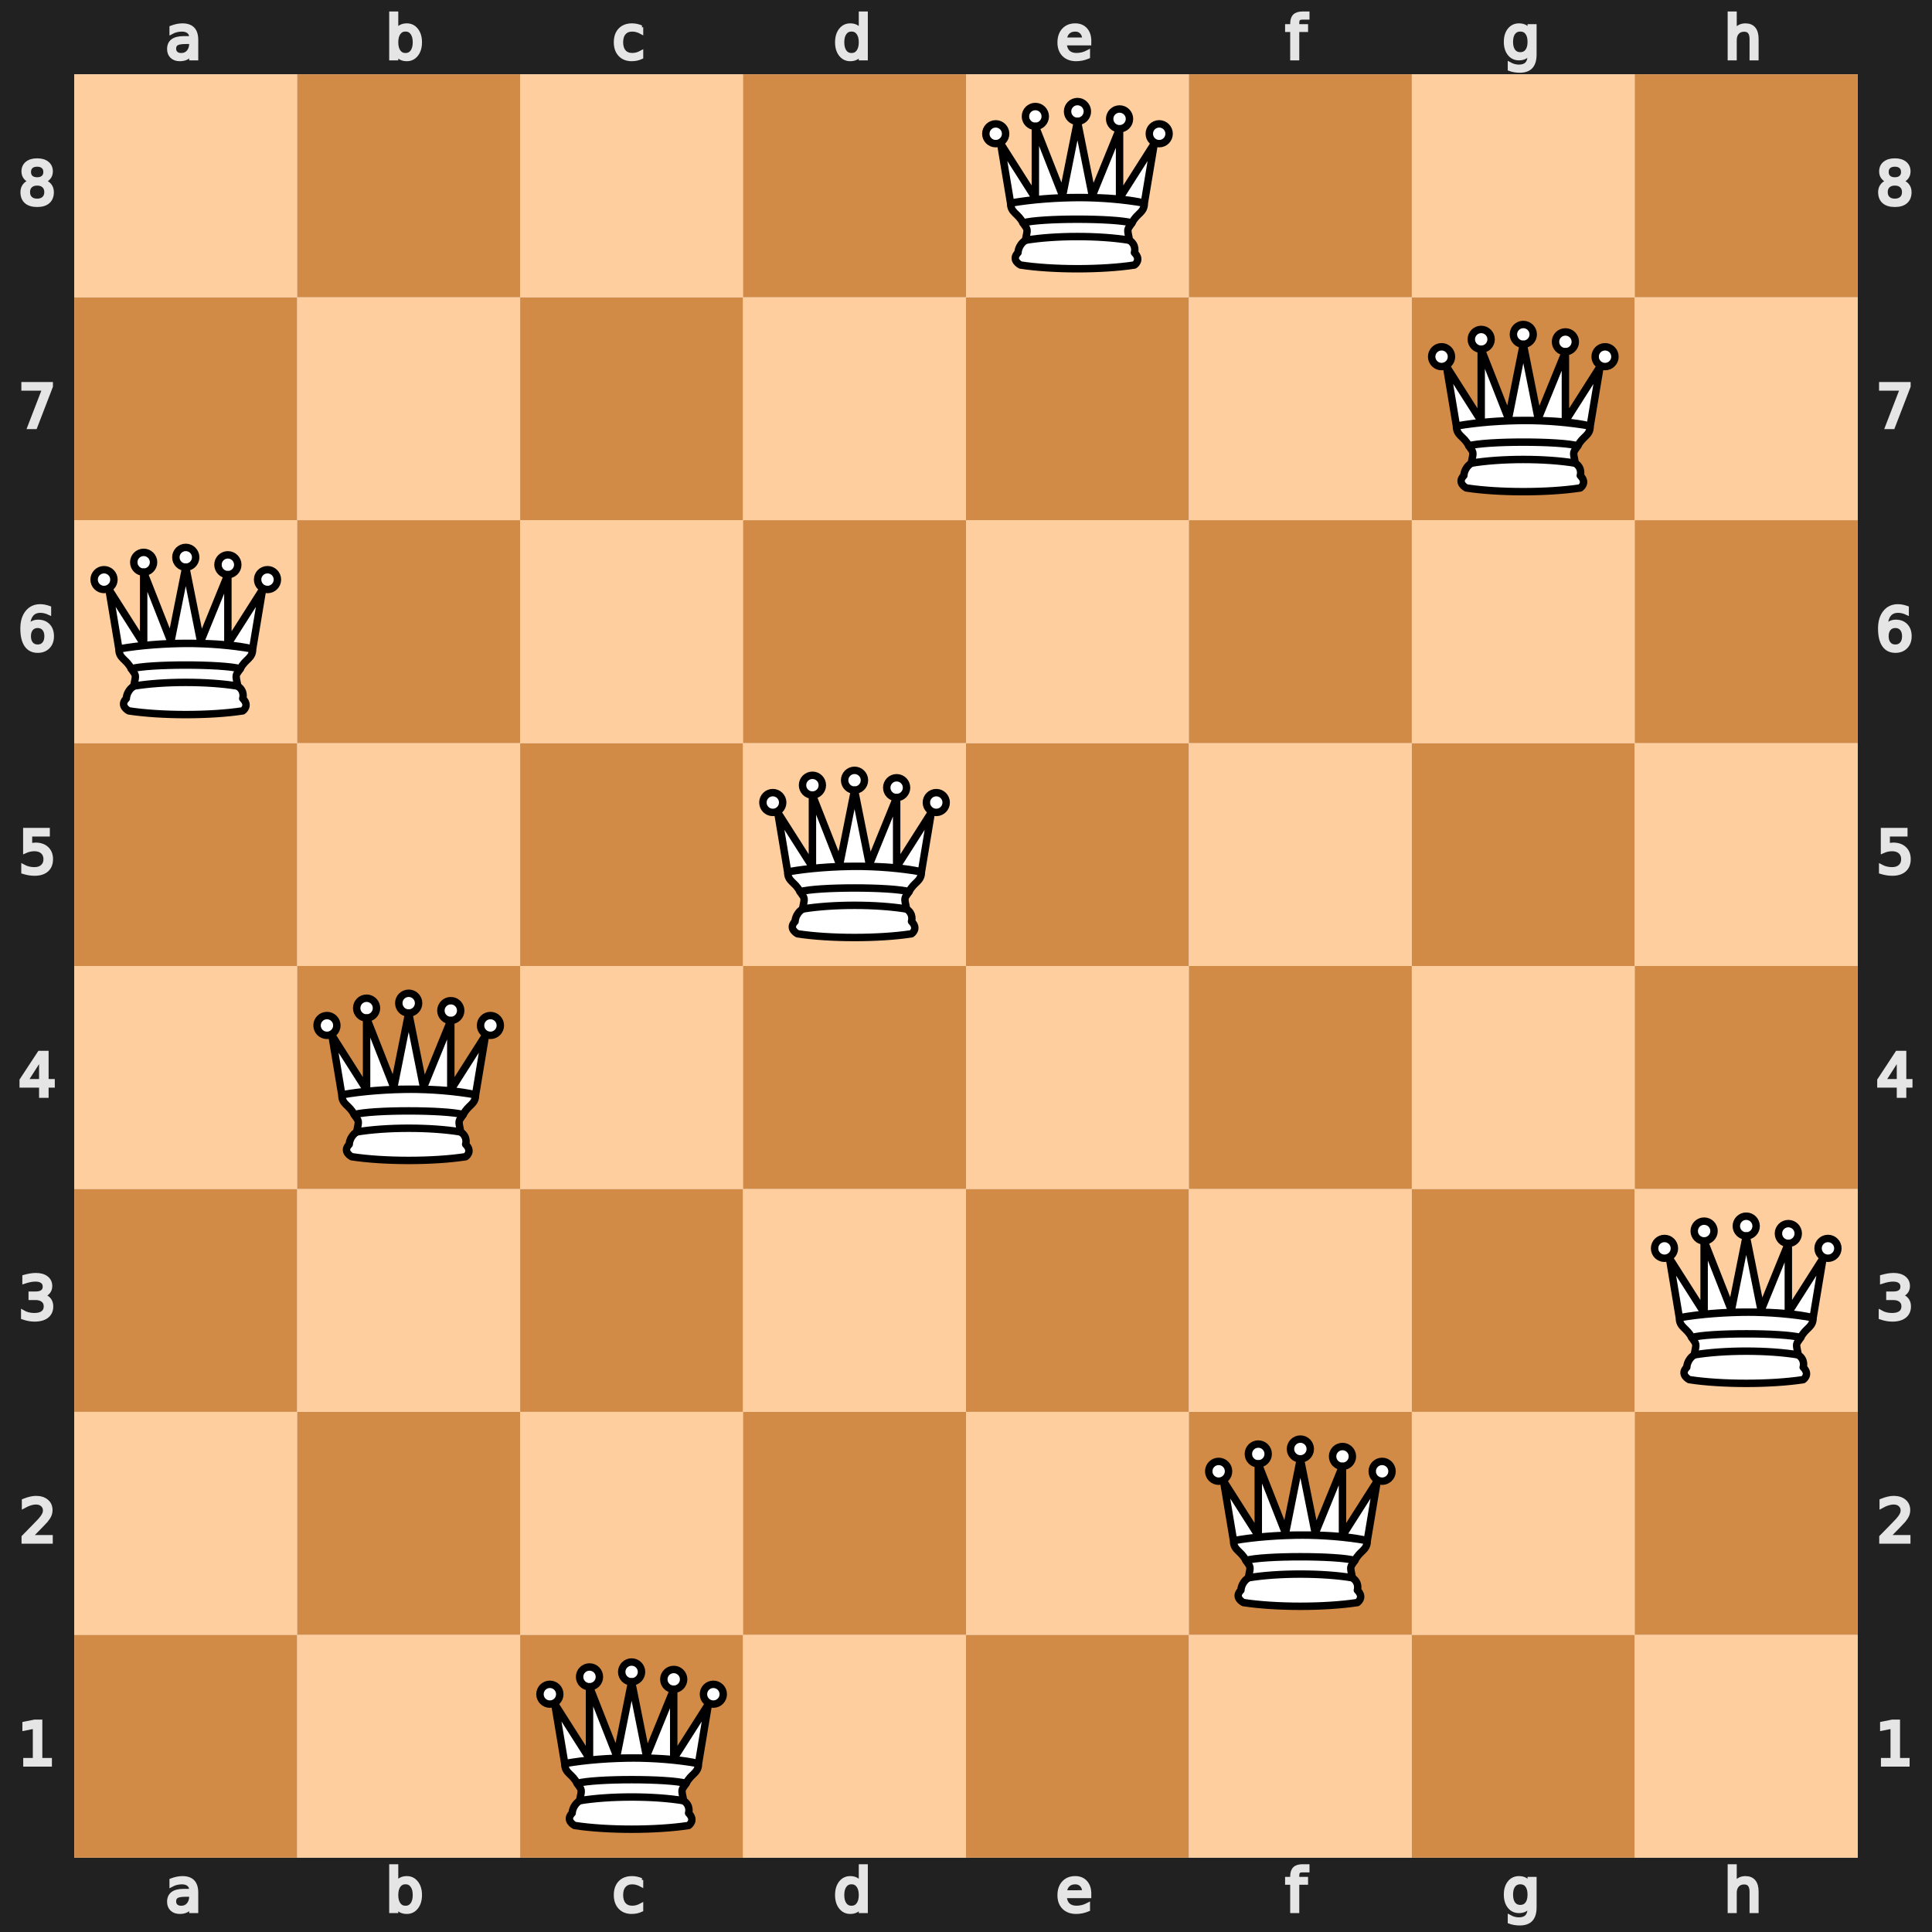
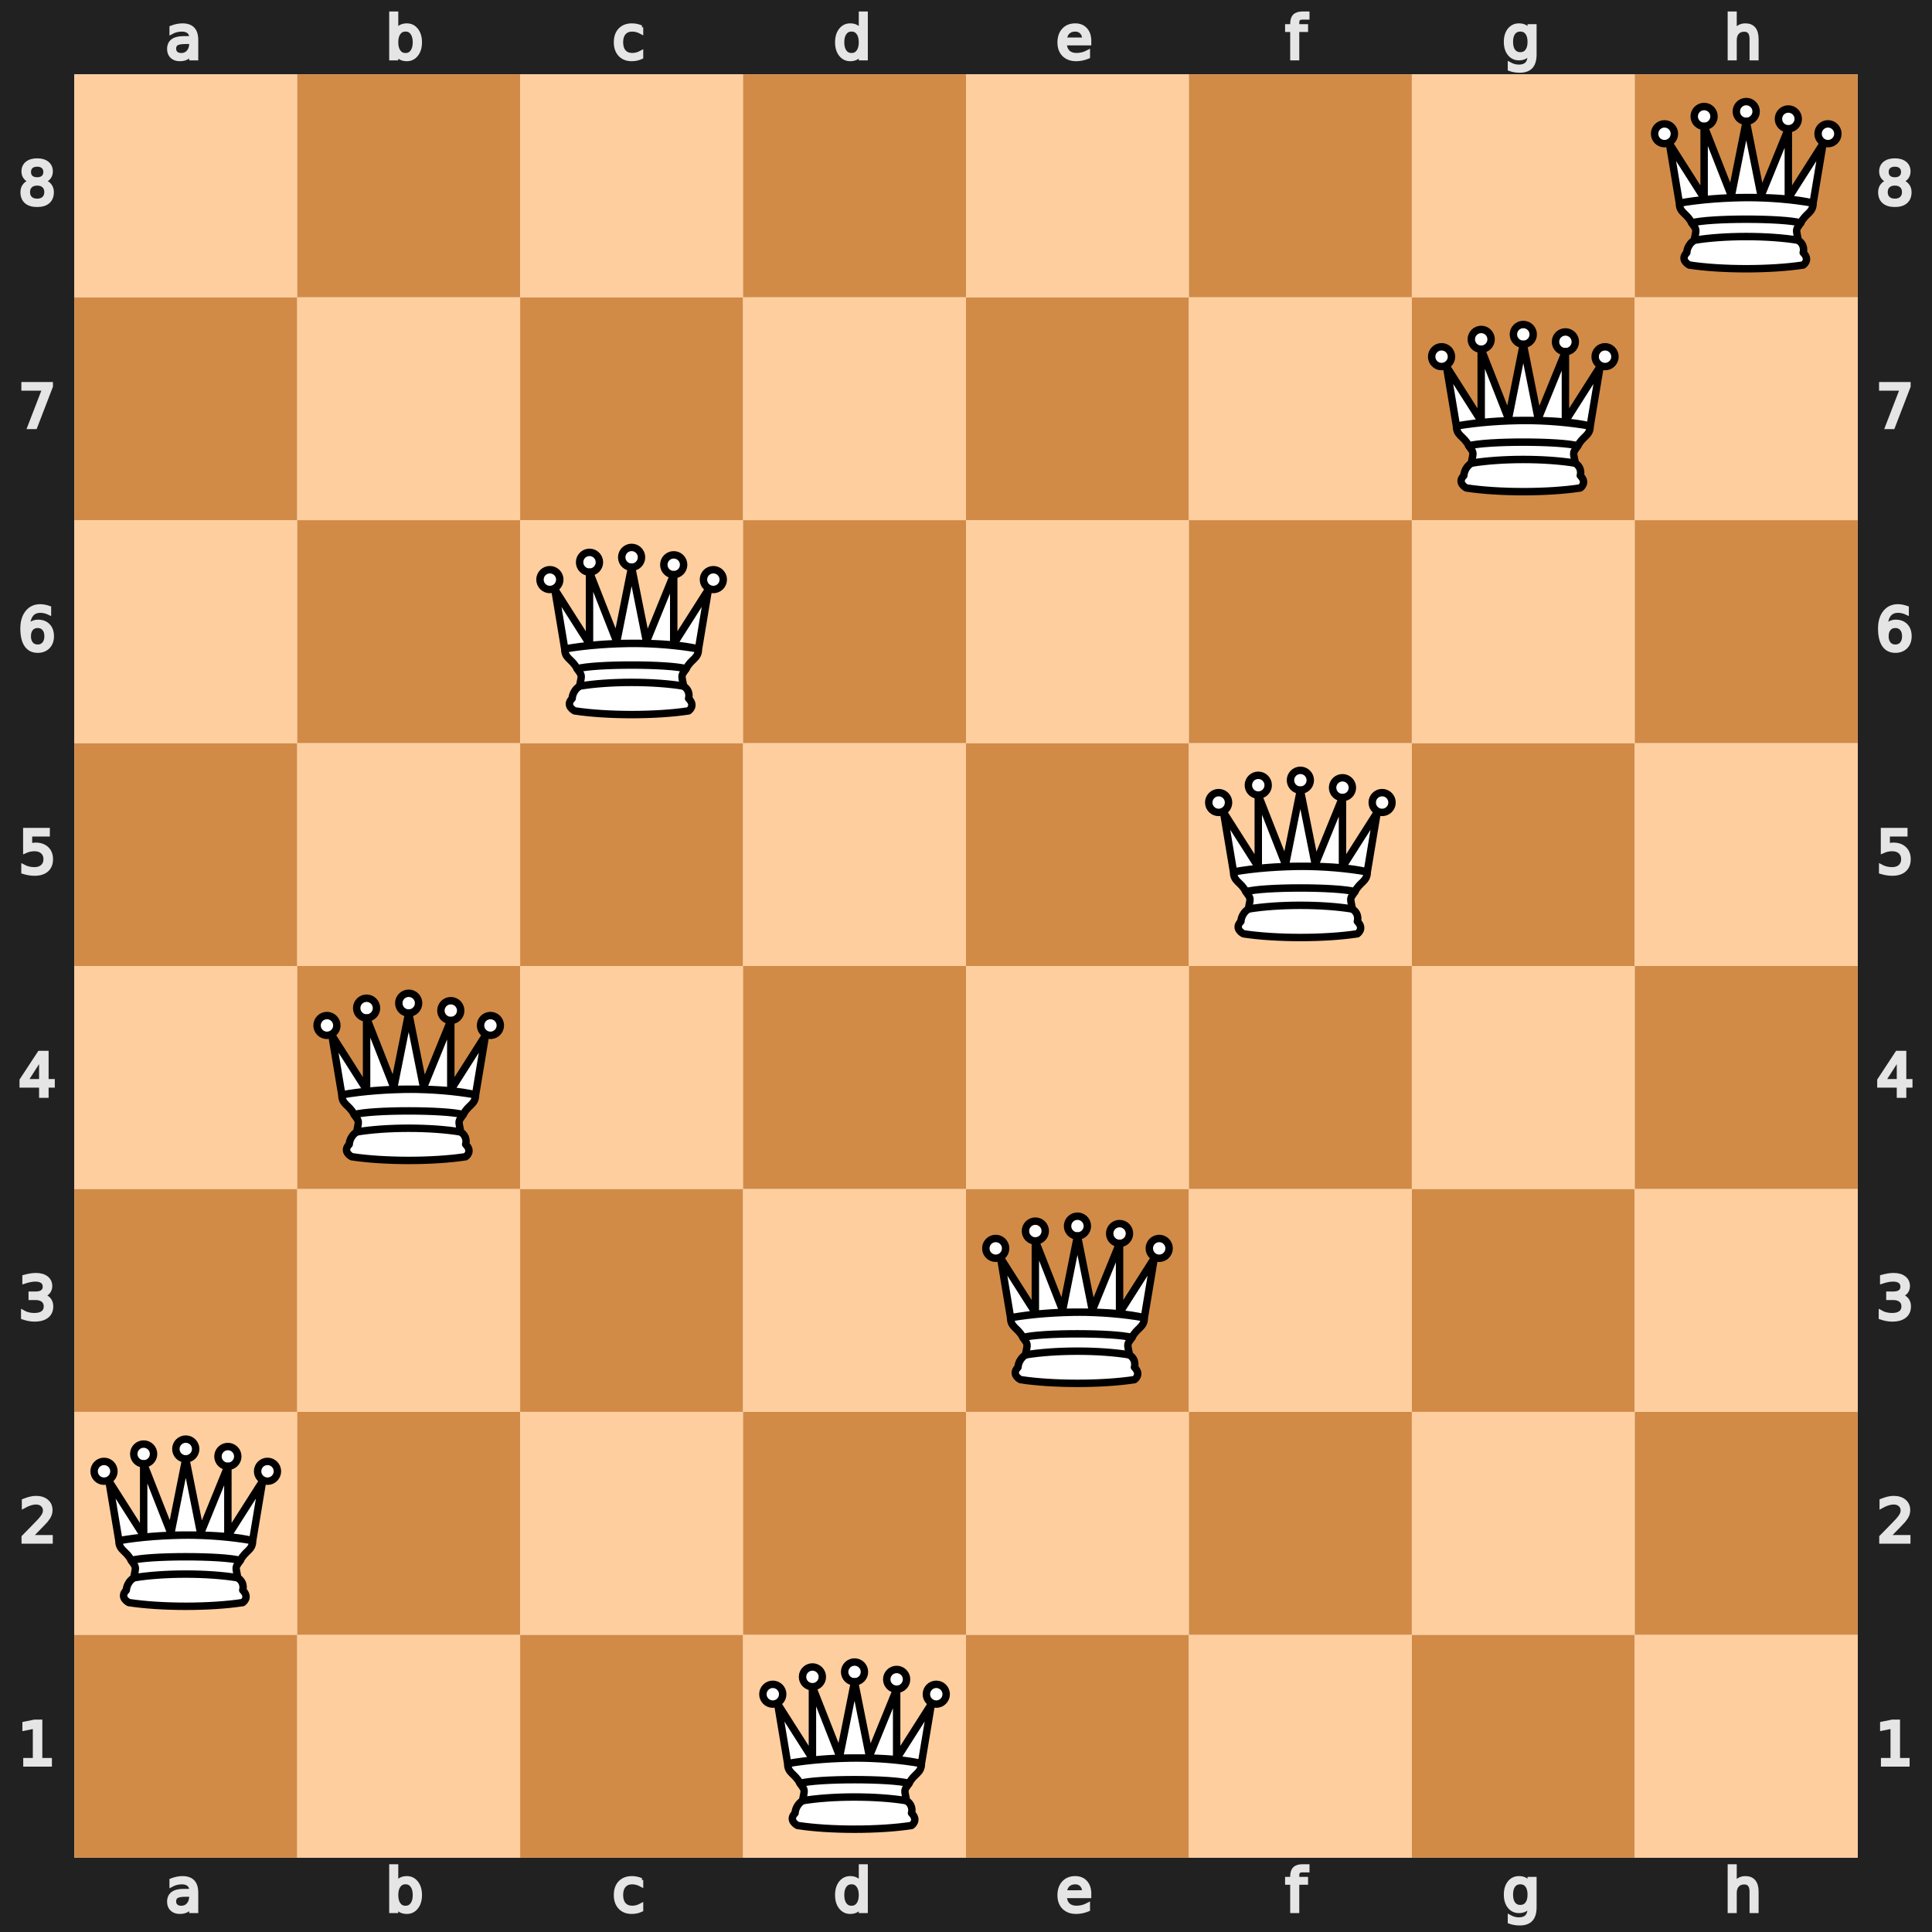
<svg xmlns="http://www.w3.org/2000/svg" xmlns:xlink="http://www.w3.org/1999/xlink" viewBox="0 0 390 390">
  <defs>
    <g id="white-queen" class="white queen" fill="#fff" fill-rule="evenodd" stroke="#000" stroke-width="1.5" stroke-linecap="round" stroke-linejoin="round">
      <path d="M8 12a2 2 0 1 1-4 0 2 2 0 1 1 4 0zM24.5 7.5a2 2 0 1 1-4 0 2 2 0 1 1 4 0zM41 12a2 2 0 1 1-4 0 2 2 0 1 1 4 0zM16 8.5a2 2 0 1 1-4 0 2 2 0 1 1 4 0zM33 9a2 2 0 1 1-4 0 2 2 0 1 1 4 0z" />
      <path d="M9 26c8.5-1.5 21-1.5 27 0l2-12-7 11V11l-5.5 13.5-3-15-3 15-5.5-14V25L7 14l2 12zM9 26c0 2 1.5 2 2.5 4 1 1.5 1 1 .5 3.5-1.5 1-1.5 2.5-1.5 2.5-1.5 1.5.5 2.5.5 2.5 6.5 1 16.5 1 23 0 0 0 1.5-1 0-2.5 0 0 .5-1.5-1-2.5-.5-2.5-.5-2 .5-3.5 1-2 2.5-2 2.5-4-8.5-1.5-18.5-1.5-27 0z" stroke-linecap="butt" />
      <path d="M11.5 30c3.5-1 18.5-1 22 0M12 33.5c6-1 15-1 21 0" fill="none" />
    </g>
  </defs>
  <rect x="7.5" y="7.5" width="375" height="375" fill="none" stroke="#212121" stroke-width="15" />
  <g transform="translate(20, 1) scale(0.75, 0.75)" fill="#e5e5e5" stroke="#e5e5e5">
    <path d="M23.328 10.016q-1.742 0-2.414.398-.672.398-.672 1.36 0 .765.5 1.218.508.445 1.375.445 1.196 0 1.914-.843.727-.852.727-2.258v-.32zm2.867-.594v4.992h-1.437v-1.328q-.492.797-1.227 1.18-.734.375-1.797.375-1.343 0-2.14-.75-.79-.758-.79-2.024 0-1.476.985-2.226.992-.75 2.953-.75h2.016V8.75q0-.992-.656-1.531-.649-.547-1.829-.547-.75 0-1.46.18-.711.18-1.368.539V6.062q.79-.304 1.532-.453.742-.156 1.445-.156 1.898 0 2.836.984.937.985.937 2.985z" />
  </g>
  <g transform="translate(20, 375) scale(0.75, 0.75)" fill="#e5e5e5" stroke="#e5e5e5">
    <path d="M23.328 10.016q-1.742 0-2.414.398-.672.398-.672 1.36 0 .765.5 1.218.508.445 1.375.445 1.196 0 1.914-.843.727-.852.727-2.258v-.32zm2.867-.594v4.992h-1.437v-1.328q-.492.797-1.227 1.18-.734.375-1.797.375-1.343 0-2.14-.75-.79-.758-.79-2.024 0-1.476.985-2.226.992-.75 2.953-.75h2.016V8.75q0-.992-.656-1.531-.649-.547-1.829-.547-.75 0-1.46.18-.711.18-1.368.539V6.062q.79-.304 1.532-.453.742-.156 1.445-.156 1.898 0 2.836.984.937.985.937 2.985z" />
  </g>
  <g transform="translate(65, 1) scale(0.75, 0.75)" fill="#e5e5e5" stroke="#e5e5e5">
    <path d="M24.922 10.047q0-1.586-.656-2.485-.649-.906-1.79-.906-1.14 0-1.796.906-.649.899-.649 2.485 0 1.586.649 2.492.656.898 1.797.898 1.14 0 1.789-.898.656-.906.656-2.492zm-4.89-3.055q.452-.781 1.14-1.156.695-.383 1.656-.383 1.594 0 2.586 1.266 1 1.265 1 3.328 0 2.062-1 3.328-.992 1.266-2.586 1.266-.96 0-1.656-.375-.688-.383-1.14-1.164v1.312h-1.446V2.258h1.445z" />
  </g>
  <g transform="translate(65, 375) scale(0.75, 0.75)" fill="#e5e5e5" stroke="#e5e5e5">
    <path d="M24.922 10.047q0-1.586-.656-2.485-.649-.906-1.79-.906-1.14 0-1.796.906-.649.899-.649 2.485 0 1.586.649 2.492.656.898 1.797.898 1.14 0 1.789-.898.656-.906.656-2.492zm-4.89-3.055q.452-.781 1.14-1.156.695-.383 1.656-.383 1.594 0 2.586 1.266 1 1.265 1 3.328 0 2.062-1 3.328-.992 1.266-2.586 1.266-.96 0-1.656-.375-.688-.383-1.14-1.164v1.312h-1.446V2.258h1.445z" />
  </g>
  <g transform="translate(110, 1) scale(0.75, 0.75)" fill="#e5e5e5" stroke="#e5e5e5">
    <path d="M25.96 6v1.344q-.608-.336-1.226-.5-.609-.172-1.234-.172-1.398 0-2.172.89-.773.883-.773 2.485 0 1.601.773 2.492.774.883 2.172.883.625 0 1.234-.164.618-.172 1.227-.508v1.328q-.602.281-1.25.422-.64.14-1.367.14-1.977 0-3.14-1.242-1.165-1.242-1.165-3.351 0-2.14 1.172-3.367 1.18-1.227 3.227-1.227.664 0 1.296.14.633.134 1.227.407z" />
  </g>
  <g transform="translate(110, 375) scale(0.75, 0.75)" fill="#e5e5e5" stroke="#e5e5e5">
    <path d="M25.96 6v1.344q-.608-.336-1.226-.5-.609-.172-1.234-.172-1.398 0-2.172.89-.773.883-.773 2.485 0 1.601.773 2.492.774.883 2.172.883.625 0 1.234-.164.618-.172 1.227-.508v1.328q-.602.281-1.25.422-.64.14-1.367.14-1.977 0-3.14-1.242-1.165-1.242-1.165-3.351 0-2.14 1.172-3.367 1.18-1.227 3.227-1.227.664 0 1.296.14.633.134 1.227.407z" />
  </g>
  <g transform="translate(155, 1) scale(0.75, 0.75)" fill="#e5e5e5" stroke="#e5e5e5">
    <path d="M24.973 6.992V2.258h1.437v12.156h-1.437v-1.312q-.453.78-1.149 1.164-.687.375-1.656.375-1.586 0-2.586-1.266-.992-1.266-.992-3.328 0-2.063.992-3.328 1-1.266 2.586-1.266.969 0 1.656.383.696.375 1.149 1.156zm-4.899 3.055q0 1.586.649 2.492.656.898 1.797.898 1.14 0 1.796-.898.657-.906.657-2.492 0-1.586-.657-2.485-.656-.906-1.796-.906-1.141 0-1.797.906-.649.899-.649 2.485z" />
  </g>
  <g transform="translate(155, 375) scale(0.75, 0.75)" fill="#e5e5e5" stroke="#e5e5e5">
    <path d="M24.973 6.992V2.258h1.437v12.156h-1.437v-1.312q-.453.78-1.149 1.164-.687.375-1.656.375-1.586 0-2.586-1.266-.992-1.266-.992-3.328 0-2.063.992-3.328 1-1.266 2.586-1.266.969 0 1.656.383.696.375 1.149 1.156zm-4.899 3.055q0 1.586.649 2.492.656.898 1.797.898 1.14 0 1.796-.898.657-.906.657-2.492 0-1.586-.657-2.485-.656-.906-1.796-.906-1.141 0-1.797.906-.649.899-.649 2.485z" />
  </g>
  <g transform="translate(200, 1) scale(0.75, 0.75)" fill="#e5e5e5" stroke="#e5e5e5">
    <path d="M26.555 9.68v.703h-6.61q.094 1.484.89 2.265.806.774 2.235.774.828 0 1.602-.203.781-.203 1.547-.61v1.36q-.774.328-1.586.5-.813.172-1.649.172-2.093 0-3.32-1.22-1.219-1.218-1.219-3.296 0-2.148 1.157-3.406 1.164-1.266 3.132-1.266 1.766 0 2.79 1.14 1.03 1.134 1.03 3.087zm-1.438-.422q-.015-1.18-.664-1.883-.64-.703-1.703-.703-1.203 0-1.93.68-.718.68-.828 1.914z" />
  </g>
  <g transform="translate(200, 375) scale(0.75, 0.75)" fill="#e5e5e5" stroke="#e5e5e5">
    <path d="M26.555 9.68v.703h-6.61q.094 1.484.89 2.265.806.774 2.235.774.828 0 1.602-.203.781-.203 1.547-.61v1.36q-.774.328-1.586.5-.813.172-1.649.172-2.093 0-3.32-1.22-1.219-1.218-1.219-3.296 0-2.148 1.157-3.406 1.164-1.266 3.132-1.266 1.766 0 2.79 1.14 1.03 1.134 1.03 3.087zm-1.438-.422q-.015-1.18-.664-1.883-.64-.703-1.703-.703-1.203 0-1.93.68-.718.68-.828 1.914z" />
  </g>
  <g transform="translate(245, 1) scale(0.75, 0.75)" fill="#e5e5e5" stroke="#e5e5e5">
    <path d="M25.285 2.258v1.195H23.91q-.773 0-1.078.313-.297.312-.297 1.125v.773h2.367v1.117h-2.367v7.633H21.09V6.781h-1.375V5.664h1.375v-.61q0-1.46.68-2.124.68-.672 2.156-.672z" />
  </g>
  <g transform="translate(245, 375) scale(0.75, 0.75)" fill="#e5e5e5" stroke="#e5e5e5">
    <path d="M25.285 2.258v1.195H23.91q-.773 0-1.078.313-.297.312-.297 1.125v.773h2.367v1.117h-2.367v7.633H21.09V6.781h-1.375V5.664h1.375v-.61q0-1.46.68-2.124.68-.672 2.156-.672z" />
  </g>
  <g transform="translate(290, 1) scale(0.75, 0.75)" fill="#e5e5e5" stroke="#e5e5e5">
    <path d="M24.973 9.937q0-1.562-.649-2.421-.64-.86-1.804-.86-1.157 0-1.805.86-.64.859-.64 2.421 0 1.555.64 2.415.648.859 1.805.859 1.164 0 1.804-.86.649-.859.649-2.414zm1.437 3.391q0 2.234-.992 3.32-.992 1.094-3.04 1.094-.757 0-1.429-.117-.672-.11-1.304-.344v-1.398q.632.344 1.25.508.617.164 1.257.164 1.414 0 2.118-.743.703-.734.703-2.226v-.711q-.446.773-1.141 1.156-.695.383-1.664.383-1.61 0-2.594-1.227-.984-1.226-.984-3.25 0-2.03.984-3.257.985-1.227 2.594-1.227.969 0 1.664.383t1.14 1.156V5.664h1.438z" />
  </g>
  <g transform="translate(290, 375) scale(0.75, 0.75)" fill="#e5e5e5" stroke="#e5e5e5">
    <path d="M24.973 9.937q0-1.562-.649-2.421-.64-.86-1.804-.86-1.157 0-1.805.86-.64.859-.64 2.421 0 1.555.64 2.415.648.859 1.805.859 1.164 0 1.804-.86.649-.859.649-2.414zm1.437 3.391q0 2.234-.992 3.32-.992 1.094-3.04 1.094-.757 0-1.429-.117-.672-.11-1.304-.344v-1.398q.632.344 1.25.508.617.164 1.257.164 1.414 0 2.118-.743.703-.734.703-2.226v-.711q-.446.773-1.141 1.156-.695.383-1.664.383-1.61 0-2.594-1.227-.984-1.226-.984-3.25 0-2.03.984-3.257.985-1.227 2.594-1.227.969 0 1.664.383t1.14 1.156V5.664h1.438z" />
  </g>
  <g transform="translate(335, 1) scale(0.75, 0.75)" fill="#e5e5e5" stroke="#e5e5e5">
    <path d="M26.164 9.133v5.281h-1.437V9.18q0-1.243-.485-1.86-.484-.617-1.453-.617-1.164 0-1.836.742-.672.742-.672 2.024v4.945h-1.445V2.258h1.445v4.765q.516-.789 1.211-1.18.703-.39 1.617-.39 1.508 0 2.282.938.773.93.773 2.742z" />
  </g>
  <g transform="translate(335, 375) scale(0.75, 0.75)" fill="#e5e5e5" stroke="#e5e5e5">
    <path d="M26.164 9.133v5.281h-1.437V9.18q0-1.243-.485-1.86-.484-.617-1.453-.617-1.164 0-1.836.742-.672.742-.672 2.024v4.945h-1.445V2.258h1.445v4.765q.516-.789 1.211-1.18.703-.39 1.617-.39 1.508 0 2.282.938.773.93.773 2.742z" />
  </g>
  <g transform="translate(0, 335) scale(0.75, 0.75)" fill="#e5e5e5" stroke="#e5e5e5">
    <path d="M6.754 26.996h2.578v-8.898l-2.805.562v-1.437l2.79-.563h1.578v10.336h2.578v1.328h-6.72z" />
  </g>
  <g transform="translate(375, 335) scale(0.75, 0.75)" fill="#e5e5e5" stroke="#e5e5e5">
    <path d="M6.754 26.996h2.578v-8.898l-2.805.562v-1.437l2.79-.563h1.578v10.336h2.578v1.328h-6.72z" />
  </g>
  <g transform="translate(0, 290) scale(0.75, 0.75)" fill="#e5e5e5" stroke="#e5e5e5">
    <path d="M8.195 26.996h5.508v1.328H6.297v-1.328q.898-.93 2.445-2.492 1.555-1.57 1.953-2.024.758-.851 1.055-1.437.305-.594.305-1.164 0-.93-.657-1.516-.648-.586-1.695-.586-.742 0-1.57.258-.82.258-1.758.781v-1.593q.953-.383 1.781-.578.828-.196 1.516-.196 1.812 0 2.89.906 1.079.907 1.079 2.422 0 .72-.274 1.368-.265.64-.976 1.515-.196.227-1.243 1.313-1.046 1.078-2.953 3.023z" />
  </g>
  <g transform="translate(375, 290) scale(0.75, 0.75)" fill="#e5e5e5" stroke="#e5e5e5">
    <path d="M8.195 26.996h5.508v1.328H6.297v-1.328q.898-.93 2.445-2.492 1.555-1.57 1.953-2.024.758-.851 1.055-1.437.305-.594.305-1.164 0-.93-.657-1.516-.648-.586-1.695-.586-.742 0-1.57.258-.82.258-1.758.781v-1.593q.953-.383 1.781-.578.828-.196 1.516-.196 1.812 0 2.89.906 1.079.907 1.079 2.422 0 .72-.274 1.368-.265.64-.976 1.515-.196.227-1.243 1.313-1.046 1.078-2.953 3.023z" />
  </g>
  <g transform="translate(0, 245) scale(0.75, 0.75)" fill="#e5e5e5" stroke="#e5e5e5">
    <path d="M11.434 22.035q1.132.242 1.765 1.008.64.766.64 1.89 0 1.727-1.187 2.672-1.187.946-3.375.946-.734 0-1.515-.149-.774-.14-1.602-.43V26.45q.656.383 1.438.578.78.196 1.632.196 1.485 0 2.258-.586.782-.586.782-1.703 0-1.032-.727-1.61-.719-.586-2.008-.586h-1.36v-1.297h1.423q1.164 0 1.78-.46.618-.47.618-1.344 0-.899-.64-1.375-.633-.485-1.82-.485-.65 0-1.391.141-.743.14-1.633.437V16.95q.898-.25 1.68-.375.788-.125 1.484-.125 1.797 0 2.844.82 1.046.813 1.046 2.204 0 .968-.554 1.64-.555.664-1.578.922z" />
  </g>
  <g transform="translate(375, 245) scale(0.75, 0.75)" fill="#e5e5e5" stroke="#e5e5e5">
    <path d="M11.434 22.035q1.132.242 1.765 1.008.64.766.64 1.89 0 1.727-1.187 2.672-1.187.946-3.375.946-.734 0-1.515-.149-.774-.14-1.602-.43V26.45q.656.383 1.438.578.78.196 1.632.196 1.485 0 2.258-.586.782-.586.782-1.703 0-1.032-.727-1.61-.719-.586-2.008-.586h-1.36v-1.297h1.423q1.164 0 1.78-.46.618-.47.618-1.344 0-.899-.64-1.375-.633-.485-1.82-.485-.65 0-1.391.141-.743.14-1.633.437V16.95q.898-.25 1.68-.375.788-.125 1.484-.125 1.797 0 2.844.82 1.046.813 1.046 2.204 0 .968-.554 1.64-.555.664-1.578.922z" />
  </g>
  <g transform="translate(0, 200) scale(0.75, 0.75)" fill="#e5e5e5" stroke="#e5e5e5">
    <path d="M11.016 18.035L7.03 24.262h3.985zm-.414-1.375h1.984v7.602h1.664v1.312h-1.664v2.75h-1.57v-2.75H5.75v-1.523z" />
  </g>
  <g transform="translate(375, 200) scale(0.75, 0.75)" fill="#e5e5e5" stroke="#e5e5e5">
    <path d="M11.016 18.035L7.03 24.262h3.985zm-.414-1.375h1.984v7.602h1.664v1.312h-1.664v2.75h-1.57v-2.75H5.75v-1.523z" />
  </g>
  <g transform="translate(0, 155) scale(0.75, 0.75)" fill="#e5e5e5" stroke="#e5e5e5">
    <path d="M6.719 16.66h6.195v1.328h-4.75v2.86q.344-.118.688-.172.343-.063.687-.063 1.953 0 3.094 1.07 1.14 1.07 1.14 2.899 0 1.883-1.171 2.93-1.172 1.039-3.305 1.039-.735 0-1.5-.125-.758-.125-1.57-.375v-1.586q.703.383 1.453.57.75.188 1.586.188 1.351 0 2.14-.711.79-.711.79-1.93 0-1.219-.79-1.93-.789-.71-2.14-.71-.633 0-1.266.14-.625.14-1.281.438z" />
  </g>
  <g transform="translate(375, 155) scale(0.75, 0.75)" fill="#e5e5e5" stroke="#e5e5e5">
    <path d="M6.719 16.66h6.195v1.328h-4.75v2.86q.344-.118.688-.172.343-.063.687-.063 1.953 0 3.094 1.07 1.14 1.07 1.14 2.899 0 1.883-1.171 2.93-1.172 1.039-3.305 1.039-.735 0-1.5-.125-.758-.125-1.57-.375v-1.586q.703.383 1.453.57.75.188 1.586.188 1.351 0 2.14-.711.79-.711.79-1.93 0-1.219-.79-1.93-.789-.71-2.14-.71-.633 0-1.266.14-.625.14-1.281.438z" />
  </g>
  <g transform="translate(0, 110) scale(0.75, 0.75)" fill="#e5e5e5" stroke="#e5e5e5">
    <path d="M10.137 21.863q-1.063 0-1.688.727-.617.726-.617 1.992 0 1.258.617 1.992.625.727 1.688.727 1.062 0 1.68-.727.624-.734.624-1.992 0-1.266-.625-1.992-.617-.727-1.68-.727zm3.133-4.945v1.437q-.594-.28-1.204-.43-.601-.148-1.195-.148-1.562 0-2.39 1.055-.82 1.055-.938 3.188.46-.68 1.156-1.04.696-.367 1.531-.367 1.758 0 2.774 1.07 1.023 1.063 1.023 2.899 0 1.797-1.062 2.883-1.063 1.086-2.828 1.086-2.024 0-3.094-1.547-1.07-1.555-1.07-4.5 0-2.766 1.312-4.406 1.313-1.649 3.524-1.649.593 0 1.195.117.61.118 1.266.352z" />
  </g>
  <g transform="translate(375, 110) scale(0.75, 0.75)" fill="#e5e5e5" stroke="#e5e5e5">
    <path d="M10.137 21.863q-1.063 0-1.688.727-.617.726-.617 1.992 0 1.258.617 1.992.625.727 1.688.727 1.062 0 1.68-.727.624-.734.624-1.992 0-1.266-.625-1.992-.617-.727-1.68-.727zm3.133-4.945v1.437q-.594-.28-1.204-.43-.601-.148-1.195-.148-1.562 0-2.39 1.055-.82 1.055-.938 3.188.46-.68 1.156-1.04.696-.367 1.531-.367 1.758 0 2.774 1.07 1.023 1.063 1.023 2.899 0 1.797-1.062 2.883-1.063 1.086-2.828 1.086-2.024 0-3.094-1.547-1.07-1.555-1.07-4.5 0-2.766 1.312-4.406 1.313-1.649 3.524-1.649.593 0 1.195.117.61.118 1.266.352z" />
  </g>
  <g transform="translate(0, 65) scale(0.75, 0.75)" fill="#e5e5e5" stroke="#e5e5e5">
    <path d="M6.25 16.66h7.5v.672L9.516 28.324H7.867l3.985-10.336H6.25z" />
  </g>
  <g transform="translate(375, 65) scale(0.75, 0.75)" fill="#e5e5e5" stroke="#e5e5e5">
    <path d="M6.25 16.66h7.5v.672L9.516 28.324H7.867l3.985-10.336H6.25z" />
  </g>
  <g transform="translate(0, 20) scale(0.75, 0.75)" fill="#e5e5e5" stroke="#e5e5e5">
    <path d="M10 22.785q-1.125 0-1.773.602-.641.601-.641 1.656t.64 1.656q.649.602 1.774.602t1.773-.602q.649-.61.649-1.656 0-1.055-.649-1.656-.64-.602-1.773-.602zm-1.578-.672q-1.016-.25-1.586-.945-.563-.695-.563-1.695 0-1.399.993-2.211 1-.813 2.734-.813 1.742 0 2.734.813.993.812.993 2.21 0 1-.57 1.696-.563.695-1.571.945 1.14.266 1.773 1.04.641.773.641 1.89 0 1.695-1.04 2.602-1.03.906-2.96.906t-2.969-.906Q6 26.738 6 25.043q0-1.117.64-1.89.641-.774 1.782-1.04zm-.578-2.492q0 .906.562 1.414.57.508 1.594.508 1.016 0 1.586-.508.578-.508.578-1.414 0-.906-.578-1.414-.57-.508-1.586-.508-1.023 0-1.594.508-.562.508-.562 1.414z" />
  </g>
  <g transform="translate(375, 20) scale(0.75, 0.75)" fill="#e5e5e5" stroke="#e5e5e5">
    <path d="M10 22.785q-1.125 0-1.773.602-.641.601-.641 1.656t.64 1.656q.649.602 1.774.602t1.773-.602q.649-.61.649-1.656 0-1.055-.649-1.656-.64-.602-1.773-.602zm-1.578-.672q-1.016-.25-1.586-.945-.563-.695-.563-1.695 0-1.399.993-2.211 1-.813 2.734-.813 1.742 0 2.734.813.993.812.993 2.21 0 1-.57 1.696-.563.695-1.571.945 1.14.266 1.773 1.04.641.773.641 1.89 0 1.695-1.04 2.602-1.03.906-2.96.906t-2.969-.906Q6 26.738 6 25.043q0-1.117.64-1.89.641-.774 1.782-1.04zm-.578-2.492q0 .906.562 1.414.57.508 1.594.508 1.016 0 1.586-.508.578-.508.578-1.414 0-.906-.578-1.414-.57-.508-1.586-.508-1.023 0-1.594.508-.562.508-.562 1.414z" />
  </g>
  <rect x="15" y="330" width="45" height="45" class="square dark a1" stroke="none" fill="#d18b47" />
  <rect x="60" y="330" width="45" height="45" class="square light b1" stroke="none" fill="#ffce9e" />
  <rect x="105" y="330" width="45" height="45" class="square dark c1" stroke="none" fill="#d18b47" />
  <rect x="150" y="330" width="45" height="45" class="square light d1" stroke="none" fill="#ffce9e" />
  <rect x="195" y="330" width="45" height="45" class="square dark e1" stroke="none" fill="#d18b47" />
  <rect x="240" y="330" width="45" height="45" class="square light f1" stroke="none" fill="#ffce9e" />
  <rect x="285" y="330" width="45" height="45" class="square dark g1" stroke="none" fill="#d18b47" />
  <rect x="330" y="330" width="45" height="45" class="square light h1" stroke="none" fill="#ffce9e" />
  <rect x="15" y="285" width="45" height="45" class="square light a2" stroke="none" fill="#ffce9e" />
  <rect x="60" y="285" width="45" height="45" class="square dark b2" stroke="none" fill="#d18b47" />
  <rect x="105" y="285" width="45" height="45" class="square light c2" stroke="none" fill="#ffce9e" />
  <rect x="150" y="285" width="45" height="45" class="square dark d2" stroke="none" fill="#d18b47" />
  <rect x="195" y="285" width="45" height="45" class="square light e2" stroke="none" fill="#ffce9e" />
  <rect x="240" y="285" width="45" height="45" class="square dark f2" stroke="none" fill="#d18b47" />
  <rect x="285" y="285" width="45" height="45" class="square light g2" stroke="none" fill="#ffce9e" />
  <rect x="330" y="285" width="45" height="45" class="square dark h2" stroke="none" fill="#d18b47" />
  <rect x="15" y="240" width="45" height="45" class="square dark a3" stroke="none" fill="#d18b47" />
  <rect x="60" y="240" width="45" height="45" class="square light b3" stroke="none" fill="#ffce9e" />
  <rect x="105" y="240" width="45" height="45" class="square dark c3" stroke="none" fill="#d18b47" />
  <rect x="150" y="240" width="45" height="45" class="square light d3" stroke="none" fill="#ffce9e" />
  <rect x="195" y="240" width="45" height="45" class="square dark e3" stroke="none" fill="#d18b47" />
  <rect x="240" y="240" width="45" height="45" class="square light f3" stroke="none" fill="#ffce9e" />
  <rect x="285" y="240" width="45" height="45" class="square dark g3" stroke="none" fill="#d18b47" />
  <rect x="330" y="240" width="45" height="45" class="square light h3" stroke="none" fill="#ffce9e" />
  <rect x="15" y="195" width="45" height="45" class="square light a4" stroke="none" fill="#ffce9e" />
  <rect x="60" y="195" width="45" height="45" class="square dark b4" stroke="none" fill="#d18b47" />
  <rect x="105" y="195" width="45" height="45" class="square light c4" stroke="none" fill="#ffce9e" />
  <rect x="150" y="195" width="45" height="45" class="square dark d4" stroke="none" fill="#d18b47" />
  <rect x="195" y="195" width="45" height="45" class="square light e4" stroke="none" fill="#ffce9e" />
  <rect x="240" y="195" width="45" height="45" class="square dark f4" stroke="none" fill="#d18b47" />
  <rect x="285" y="195" width="45" height="45" class="square light g4" stroke="none" fill="#ffce9e" />
  <rect x="330" y="195" width="45" height="45" class="square dark h4" stroke="none" fill="#d18b47" />
  <rect x="15" y="150" width="45" height="45" class="square dark a5" stroke="none" fill="#d18b47" />
  <rect x="60" y="150" width="45" height="45" class="square light b5" stroke="none" fill="#ffce9e" />
  <rect x="105" y="150" width="45" height="45" class="square dark c5" stroke="none" fill="#d18b47" />
  <rect x="150" y="150" width="45" height="45" class="square light d5" stroke="none" fill="#ffce9e" />
  <rect x="195" y="150" width="45" height="45" class="square dark e5" stroke="none" fill="#d18b47" />
  <rect x="240" y="150" width="45" height="45" class="square light f5" stroke="none" fill="#ffce9e" />
  <rect x="285" y="150" width="45" height="45" class="square dark g5" stroke="none" fill="#d18b47" />
  <rect x="330" y="150" width="45" height="45" class="square light h5" stroke="none" fill="#ffce9e" />
  <rect x="15" y="105" width="45" height="45" class="square light a6" stroke="none" fill="#ffce9e" />
  <rect x="60" y="105" width="45" height="45" class="square dark b6" stroke="none" fill="#d18b47" />
  <rect x="105" y="105" width="45" height="45" class="square light c6" stroke="none" fill="#ffce9e" />
  <rect x="150" y="105" width="45" height="45" class="square dark d6" stroke="none" fill="#d18b47" />
  <rect x="195" y="105" width="45" height="45" class="square light e6" stroke="none" fill="#ffce9e" />
  <rect x="240" y="105" width="45" height="45" class="square dark f6" stroke="none" fill="#d18b47" />
  <rect x="285" y="105" width="45" height="45" class="square light g6" stroke="none" fill="#ffce9e" />
  <rect x="330" y="105" width="45" height="45" class="square dark h6" stroke="none" fill="#d18b47" />
  <rect x="15" y="60" width="45" height="45" class="square dark a7" stroke="none" fill="#d18b47" />
  <rect x="60" y="60" width="45" height="45" class="square light b7" stroke="none" fill="#ffce9e" />
  <rect x="105" y="60" width="45" height="45" class="square dark c7" stroke="none" fill="#d18b47" />
  <rect x="150" y="60" width="45" height="45" class="square light d7" stroke="none" fill="#ffce9e" />
  <rect x="195" y="60" width="45" height="45" class="square dark e7" stroke="none" fill="#d18b47" />
  <rect x="240" y="60" width="45" height="45" class="square light f7" stroke="none" fill="#ffce9e" />
  <rect x="285" y="60" width="45" height="45" class="square dark g7" stroke="none" fill="#d18b47" />
  <rect x="330" y="60" width="45" height="45" class="square light h7" stroke="none" fill="#ffce9e" />
  <rect x="15" y="15" width="45" height="45" class="square light a8" stroke="none" fill="#ffce9e" />
  <rect x="60" y="15" width="45" height="45" class="square dark b8" stroke="none" fill="#d18b47" />
  <rect x="105" y="15" width="45" height="45" class="square light c8" stroke="none" fill="#ffce9e" />
  <rect x="150" y="15" width="45" height="45" class="square dark d8" stroke="none" fill="#d18b47" />
  <rect x="195" y="15" width="45" height="45" class="square light e8" stroke="none" fill="#ffce9e" />
  <rect x="240" y="15" width="45" height="45" class="square dark f8" stroke="none" fill="#d18b47" />
  <rect x="285" y="15" width="45" height="45" class="square light g8" stroke="none" fill="#ffce9e" />
  <rect x="330" y="15" width="45" height="45" class="square dark h8" stroke="none" fill="#d18b47" />
-   <use href="#white-queen" xlink:href="#white-queen" transform="translate(105, 330)" />
-   <use href="#white-queen" xlink:href="#white-queen" transform="translate(240, 285)" />
-   <use href="#white-queen" xlink:href="#white-queen" transform="translate(330, 240)" />
+   <use href="#white-queen" xlink:href="#white-queen" transform="translate(150, 330)" />
+   <use href="#white-queen" xlink:href="#white-queen" transform="translate(15, 285)" />
+   <use href="#white-queen" xlink:href="#white-queen" transform="translate(195, 240)" />
  <use href="#white-queen" xlink:href="#white-queen" transform="translate(60, 195)" />
-   <use href="#white-queen" xlink:href="#white-queen" transform="translate(150, 150)" />
-   <use href="#white-queen" xlink:href="#white-queen" transform="translate(15, 105)" />
+   <use href="#white-queen" xlink:href="#white-queen" transform="translate(240, 150)" />
+   <use href="#white-queen" xlink:href="#white-queen" transform="translate(105, 105)" />
  <use href="#white-queen" xlink:href="#white-queen" transform="translate(285, 60)" />
-   <use href="#white-queen" xlink:href="#white-queen" transform="translate(195, 15)" />
+   <use href="#white-queen" xlink:href="#white-queen" transform="translate(330, 15)" />
</svg>
